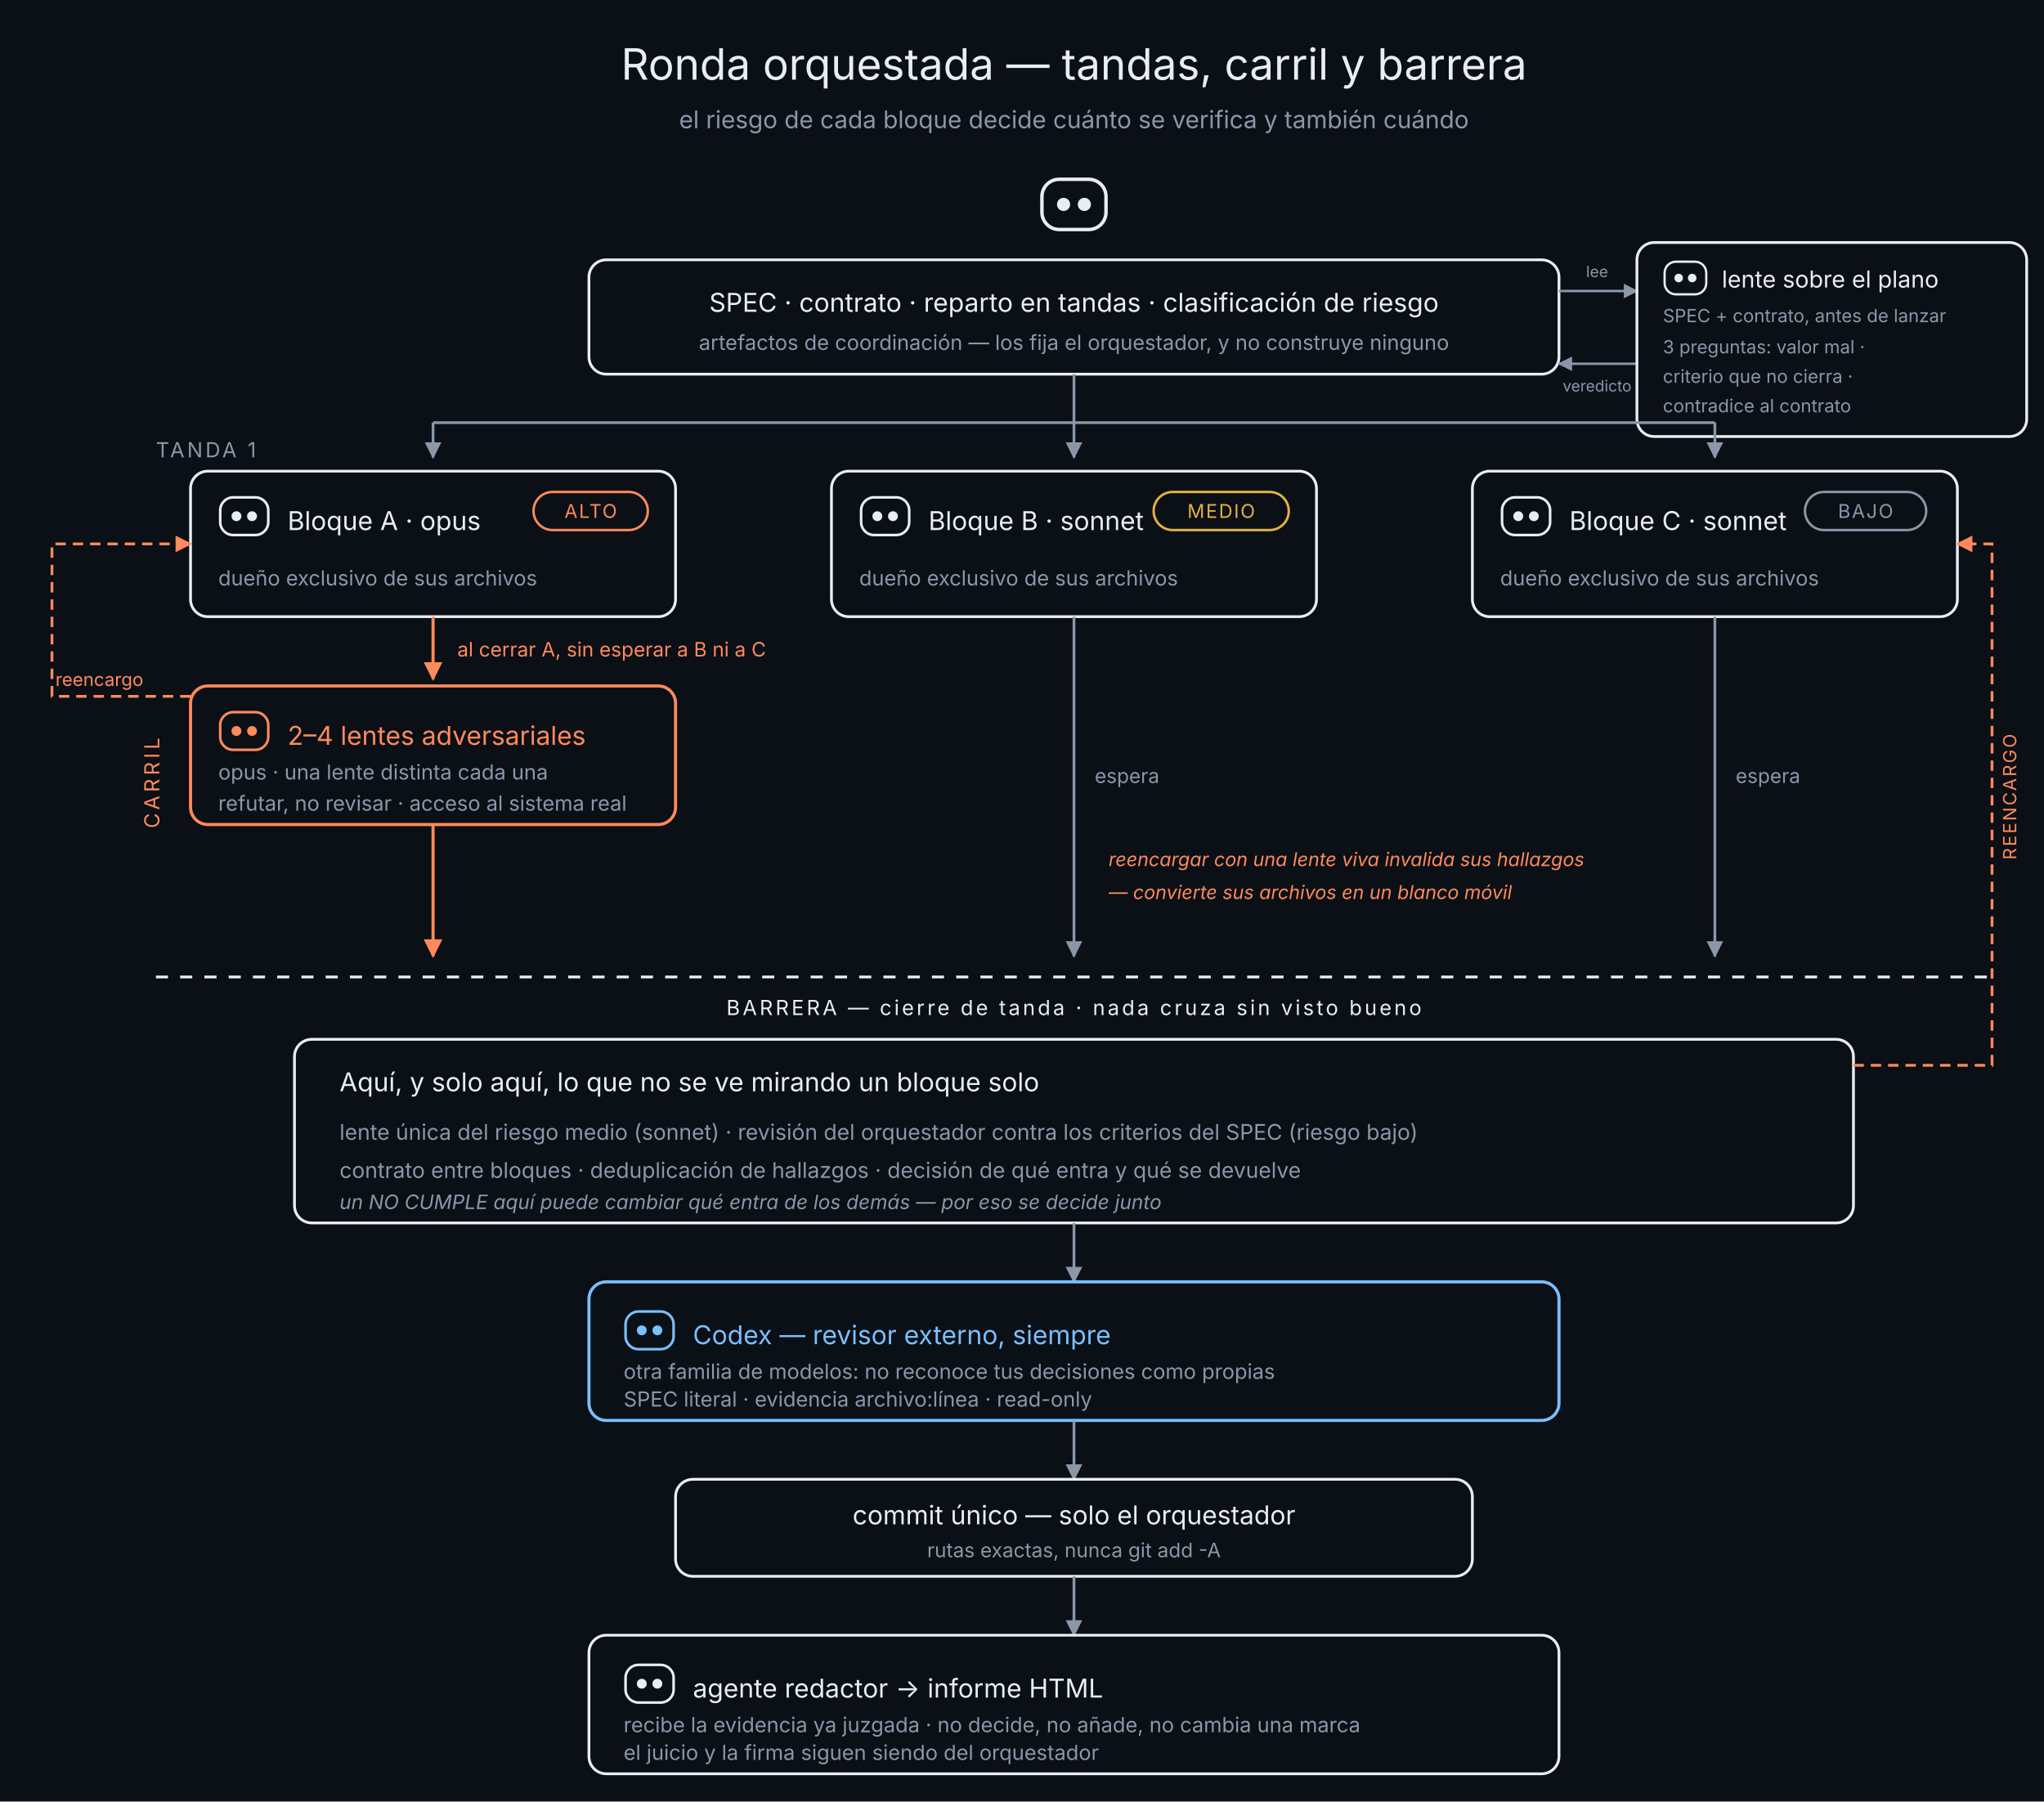
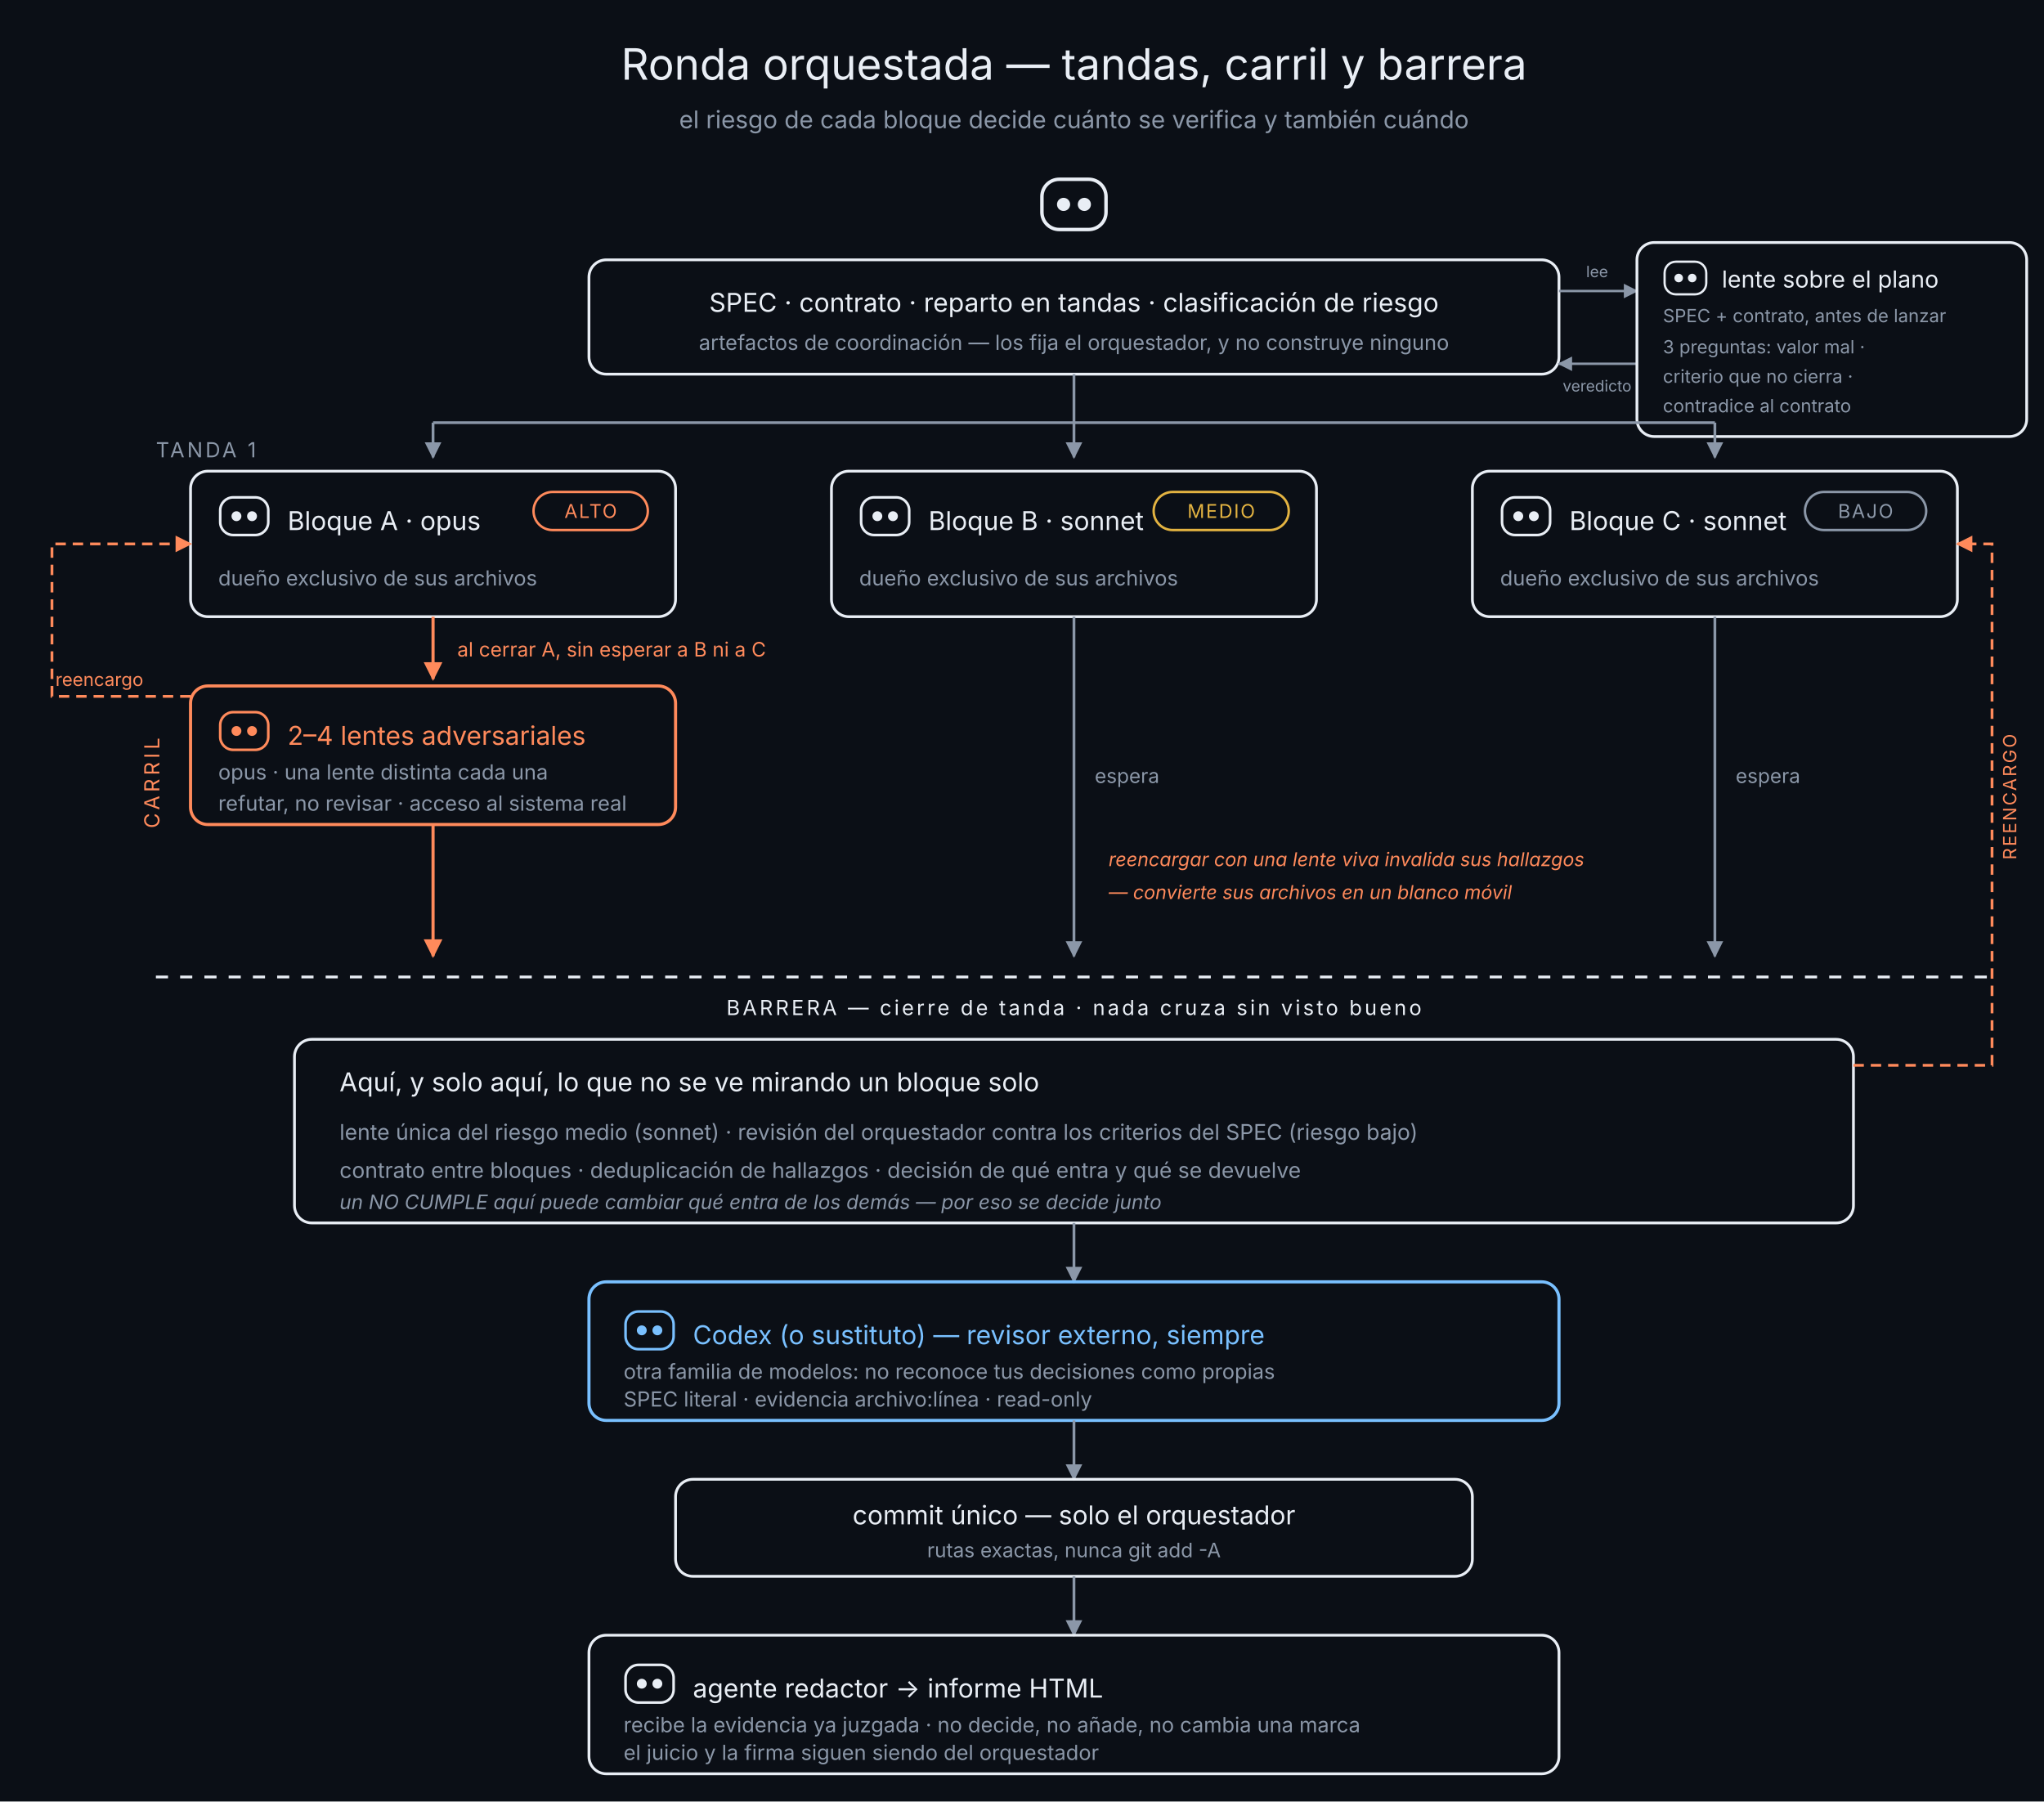
<svg xmlns="http://www.w3.org/2000/svg" viewBox="-60 0 1180 1040" width="1180" height="1040" font-family="ui-sans-serif, -apple-system, 'Segoe UI', system-ui, sans-serif">
  <defs>
    <symbol id="bot" viewBox="0 0 40 32">
      <rect x="1.5" y="1.5" width="37" height="29" rx="10" fill="none" stroke="#e9eef5" stroke-width="2" />
      <circle cx="14" cy="16" r="3.8" fill="#e9eef5" />
      <circle cx="26" cy="16" r="3.8" fill="#e9eef5" />
    </symbol>
    <symbol id="bot-alto" viewBox="0 0 40 32">
      <rect x="1.5" y="1.5" width="37" height="29" rx="10" fill="none" stroke="#ff8a5b" stroke-width="2" />
      <circle cx="14" cy="16" r="3.8" fill="#ff8a5b" />
      <circle cx="26" cy="16" r="3.8" fill="#ff8a5b" />
    </symbol>
    <symbol id="bot-ext" viewBox="0 0 40 32">
      <rect x="1.5" y="1.5" width="37" height="29" rx="10" fill="none" stroke="#79c0ff" stroke-width="2" />
      <circle cx="14" cy="16" r="3.8" fill="#79c0ff" />
      <circle cx="26" cy="16" r="3.8" fill="#79c0ff" />
    </symbol>
    <marker id="a" viewBox="0 0 10 10" refX="9" refY="5" markerWidth="6" markerHeight="6" orient="auto-start-reverse">
      <path d="M0 0 L10 5 L0 10 z" fill="#8b97a8" />
    </marker>
    <marker id="a-alto" viewBox="0 0 10 10" refX="9" refY="5" markerWidth="6" markerHeight="6" orient="auto-start-reverse">
      <path d="M0 0 L10 5 L0 10 z" fill="#ff8a5b" />
    </marker>
  </defs>
  <rect x="-60" y="0" width="1180" height="1040" fill="#0b0f16" />
  <text x="560" y="46" text-anchor="middle" font-size="25" fill="#e9eef5">Ronda orquestada — tandas, carril y barrera</text>
  <text x="560" y="74" text-anchor="middle" font-size="14" fill="#8b97a8">el riesgo de cada bloque decide cuánto se verifica y también cuándo</text>
  <use href="#bot" x="540" y="102" width="40" height="32" />
  <rect x="280" y="150" width="560" height="66" rx="10" fill="none" stroke="#e9eef5" stroke-width="1.6" />
  <text x="560" y="180" text-anchor="middle" font-size="15" fill="#e9eef5">SPEC · contrato · reparto en tandas · clasificación de riesgo</text>
  <text x="560" y="202" text-anchor="middle" font-size="12" fill="#8b97a8">artefactos de coordinación — los fija el orquestador, y no construye ninguno</text>
  <path d="M840 168 H885" stroke="#8b97a8" stroke-width="1.4" fill="none" marker-end="url(#a)" />
  <text x="862" y="160" text-anchor="middle" font-size="9" fill="#8b97a8">lee</text>
  <path d="M885 210 H840" stroke="#8b97a8" stroke-width="1.4" fill="none" marker-end="url(#a)" />
  <text x="862" y="226" text-anchor="middle" font-size="9" fill="#8b97a8">veredicto</text>
  <rect x="885" y="140" width="225" height="112" rx="10" fill="none" stroke="#e9eef5" stroke-width="1.6" />
  <use href="#bot" x="900" y="150" width="26" height="21" />
  <text x="934" y="166" font-size="13.5" fill="#e9eef5">lente sobre el plano</text>
  <text x="900" y="186" font-size="10.5" fill="#8b97a8">SPEC + contrato, antes de lanzar</text>
  <text x="900" y="204" font-size="10.5" fill="#8b97a8">3 preguntas: valor mal ·</text>
  <text x="900" y="221" font-size="10.5" fill="#8b97a8">criterio que no cierra ·</text>
  <text x="900" y="238" font-size="10.5" fill="#8b97a8">contradice al contrato</text>
  <path d="M560 216 V244" stroke="#8b97a8" stroke-width="1.6" fill="none" />
  <path d="M190 244 H930" stroke="#8b97a8" stroke-width="1.6" fill="none" />
  <path d="M190 244 V264" stroke="#8b97a8" stroke-width="1.6" fill="none" marker-end="url(#a)" />
  <path d="M560 244 V264" stroke="#8b97a8" stroke-width="1.6" fill="none" marker-end="url(#a)" />
  <path d="M930 244 V264" stroke="#8b97a8" stroke-width="1.6" fill="none" marker-end="url(#a)" />
  <text x="30" y="264" font-size="12" fill="#8b97a8" letter-spacing="1.5">TANDA 1</text>
  <rect x="50" y="272" width="280" height="84" rx="10" fill="none" stroke="#e9eef5" stroke-width="1.6" />
  <use href="#bot" x="66" y="286" width="30" height="24" />
  <text x="106" y="306" font-size="15" fill="#e9eef5">Bloque A · opus</text>
  <rect x="248" y="284" width="66" height="22" rx="11" fill="none" stroke="#ff8a5b" stroke-width="1.4" />
  <text x="281" y="299" text-anchor="middle" font-size="11" fill="#ff8a5b" letter-spacing="0.8">ALTO</text>
  <text x="66" y="338" font-size="12" fill="#8b97a8">dueño exclusivo de sus archivos</text>
  <rect x="420" y="272" width="280" height="84" rx="10" fill="none" stroke="#e9eef5" stroke-width="1.6" />
  <use href="#bot" x="436" y="286" width="30" height="24" />
  <text x="476" y="306" font-size="15" fill="#e9eef5">Bloque B · sonnet</text>
  <rect x="606" y="284" width="78" height="22" rx="11" fill="none" stroke="#e3b341" stroke-width="1.4" />
  <text x="645" y="299" text-anchor="middle" font-size="11" fill="#e3b341" letter-spacing="0.8">MEDIO</text>
  <text x="436" y="338" font-size="12" fill="#8b97a8">dueño exclusivo de sus archivos</text>
  <rect x="790" y="272" width="280" height="84" rx="10" fill="none" stroke="#e9eef5" stroke-width="1.6" />
  <use href="#bot" x="806" y="286" width="30" height="24" />
  <text x="846" y="306" font-size="15" fill="#e9eef5">Bloque C · sonnet</text>
  <rect x="982" y="284" width="70" height="22" rx="11" fill="none" stroke="#8b97a8" stroke-width="1.4" />
  <text x="1017" y="299" text-anchor="middle" font-size="11" fill="#8b97a8" letter-spacing="0.8">BAJO</text>
  <text x="806" y="338" font-size="12" fill="#8b97a8">dueño exclusivo de sus archivos</text>
  <text transform="translate(32,452) rotate(-90)" text-anchor="middle" font-size="12" fill="#ff8a5b" letter-spacing="2">CARRIL</text>
  <path d="M190 356 V392" stroke="#ff8a5b" stroke-width="1.8" fill="none" marker-end="url(#a-alto)" />
  <text x="204" y="379" font-size="11.5" fill="#ff8a5b">al cerrar A, sin esperar a B ni a C</text>
  <rect x="50" y="396" width="280" height="80" rx="10" fill="none" stroke="#ff8a5b" stroke-width="1.8" />
  <use href="#bot-alto" x="66" y="410" width="30" height="24" />
  <text x="106" y="430" font-size="15" fill="#ff8a5b">2–4 lentes adversariales</text>
  <text x="66" y="450" font-size="12" fill="#8b97a8">opus · una lente distinta cada una</text>
  <text x="66" y="468" font-size="12" fill="#8b97a8">refutar, no revisar · acceso al sistema real</text>
  <path d="M190 476 V552" stroke="#ff8a5b" stroke-width="1.8" fill="none" marker-end="url(#a-alto)" />
  <path d="M50 402 H-30 V314 H50" stroke="#ff8a5b" stroke-width="1.6" stroke-dasharray="6 4" fill="none" marker-end="url(#a-alto)" />
  <text x="-28" y="396" font-size="10.5" fill="#ff8a5b">reencargo</text>
  <path d="M560 356 V552" stroke="#8b97a8" stroke-width="1.6" fill="none" marker-end="url(#a)" />
  <text x="572" y="452" font-size="11.5" fill="#8b97a8">espera</text>
  <path d="M930 356 V552" stroke="#8b97a8" stroke-width="1.6" fill="none" marker-end="url(#a)" />
  <text x="942" y="452" font-size="11.5" fill="#8b97a8">espera</text>
  <text x="580" y="500" font-size="11" fill="#ff8a5b" font-style="italic">reencargar con una lente viva invalida sus hallazgos</text>
  <text x="580" y="519" font-size="11" fill="#ff8a5b" font-style="italic">— convierte sus archivos en un blanco móvil</text>
  <path d="M30 564 H1090" stroke="#e9eef5" stroke-width="1.6" stroke-dasharray="7 7" fill="none" />
  <text x="560" y="586" text-anchor="middle" font-size="12" fill="#e9eef5" letter-spacing="1.5">BARRERA — cierre de tanda · nada cruza sin visto bueno</text>
  <rect x="110" y="600" width="900" height="106" rx="10" fill="none" stroke="#e9eef5" stroke-width="1.6" />
  <text x="136" y="630" font-size="15" fill="#e9eef5">Aquí, y solo aquí, lo que no se ve mirando un bloque solo</text>
  <text x="136" y="658" font-size="12.5" fill="#8b97a8">lente única del riesgo medio (sonnet)  ·  revisión del orquestador contra los criterios del SPEC (riesgo bajo)</text>
  <text x="136" y="680" font-size="12.5" fill="#8b97a8">contrato entre bloques  ·  deduplicación de hallazgos  ·  decisión de qué entra y qué se devuelve</text>
  <text x="136" y="698" font-size="11.5" fill="#8b97a8" font-style="italic">un NO CUMPLE aquí puede cambiar qué entra de los demás — por eso se decide junto</text>
  <path d="M1010 615 H1090 V314 H1070" stroke="#ff8a5b" stroke-width="1.6" stroke-dasharray="6 4" fill="none" marker-end="url(#a-alto)" />
  <text transform="translate(1104,460) rotate(-90)" text-anchor="middle" font-size="10.5" fill="#ff8a5b" letter-spacing="1">REENCARGO</text>
  <path d="M560 706 V740" stroke="#8b97a8" stroke-width="1.6" fill="none" marker-end="url(#a)" />
  <rect x="280" y="740" width="560" height="80" rx="10" fill="none" stroke="#79c0ff" stroke-width="1.8" />
  <use href="#bot-ext" x="300" y="756" width="30" height="24" />
-   <text x="340" y="776" font-size="15" fill="#79c0ff">Codex — revisor externo, siempre</text>
+   <text x="340" y="776" font-size="15" fill="#79c0ff">Codex (o sustituto) — revisor externo, siempre</text>
  <text x="300" y="796" font-size="12" fill="#8b97a8">otra familia de modelos: no reconoce tus decisiones como propias</text>
  <text x="300" y="812" font-size="12" fill="#8b97a8">SPEC literal · evidencia archivo:línea · read-only</text>
  <path d="M560 820 V854" stroke="#8b97a8" stroke-width="1.6" fill="none" marker-end="url(#a)" />
  <rect x="330" y="854" width="460" height="56" rx="10" fill="none" stroke="#e9eef5" stroke-width="1.6" />
  <text x="560" y="880" text-anchor="middle" font-size="15" fill="#e9eef5">commit único — solo el orquestador</text>
  <text x="560" y="899" text-anchor="middle" font-size="11.5" fill="#8b97a8">rutas exactas, nunca git add -A</text>
  <path d="M560 910 V944" stroke="#8b97a8" stroke-width="1.6" fill="none" marker-end="url(#a)" />
  <rect x="280" y="944" width="560" height="80" rx="10" fill="none" stroke="#e9eef5" stroke-width="1.6" />
  <use href="#bot" x="300" y="960" width="30" height="24" />
  <text x="340" y="980" font-size="15" fill="#e9eef5">agente redactor → informe HTML</text>
  <text x="300" y="1000" font-size="12" fill="#8b97a8">recibe la evidencia ya juzgada · no decide, no añade, no cambia una marca</text>
  <text x="300" y="1016" font-size="12" fill="#8b97a8">el juicio y la firma siguen siendo del orquestador</text>
</svg>
